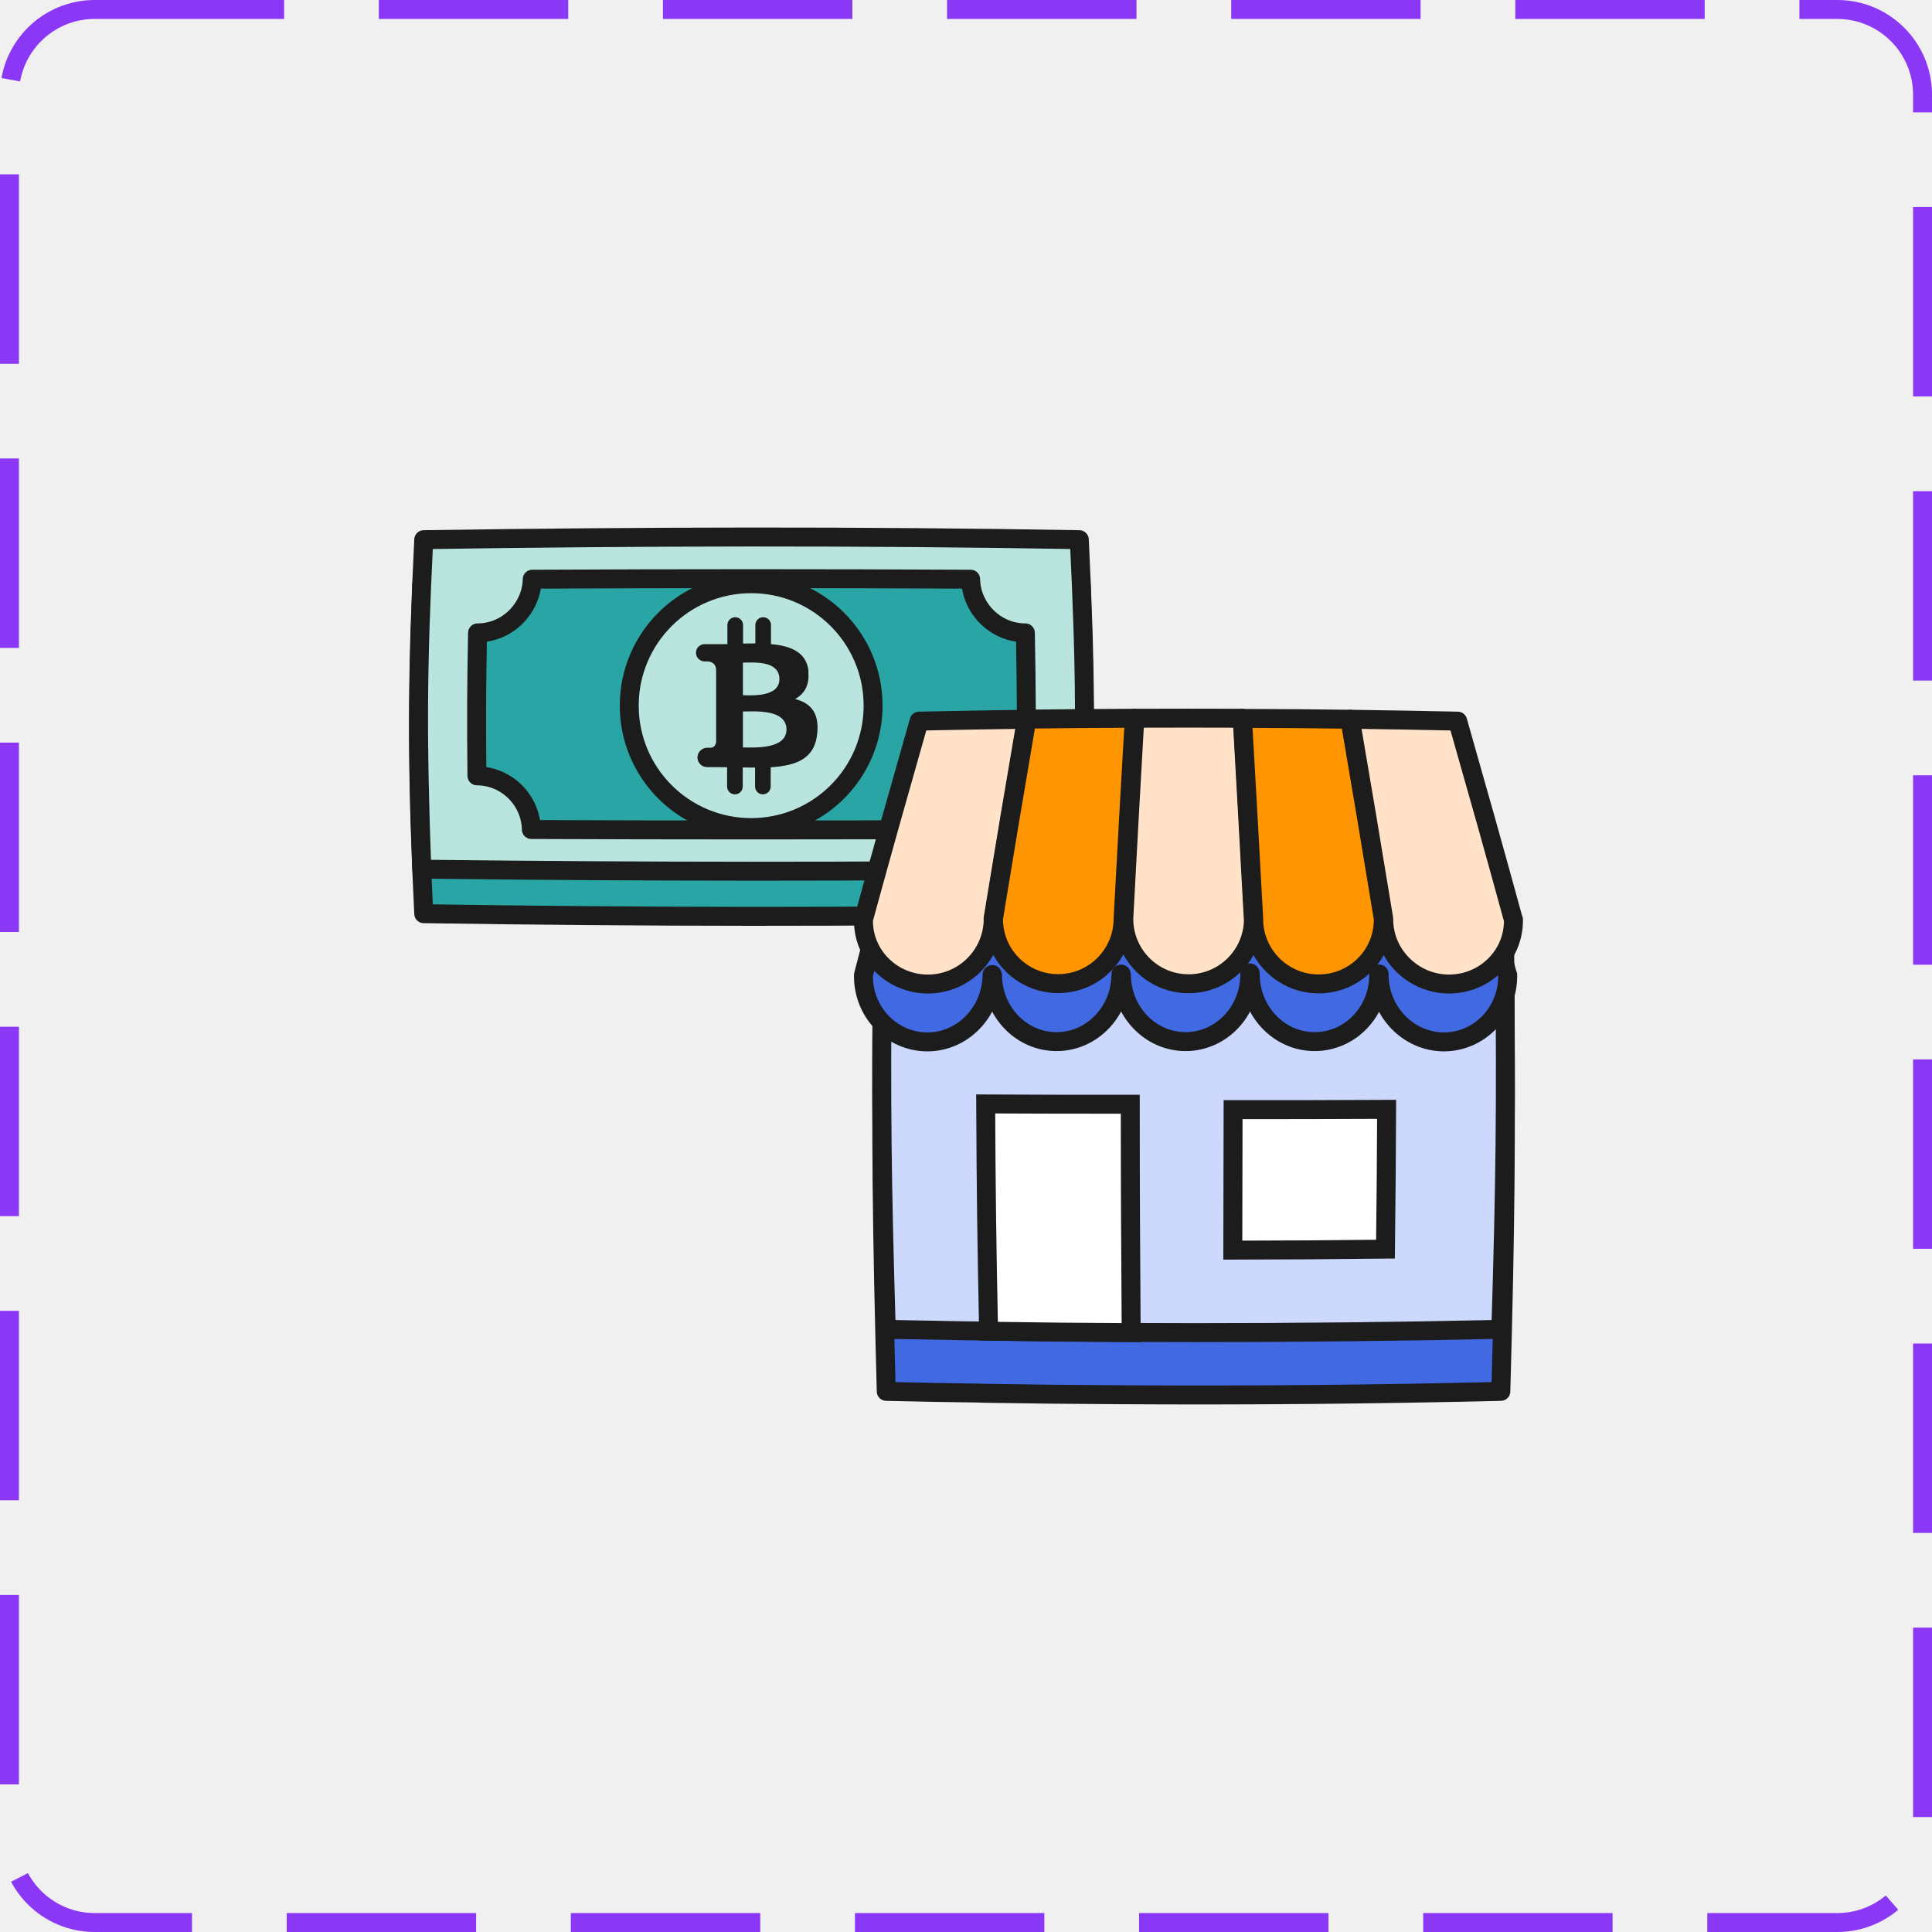
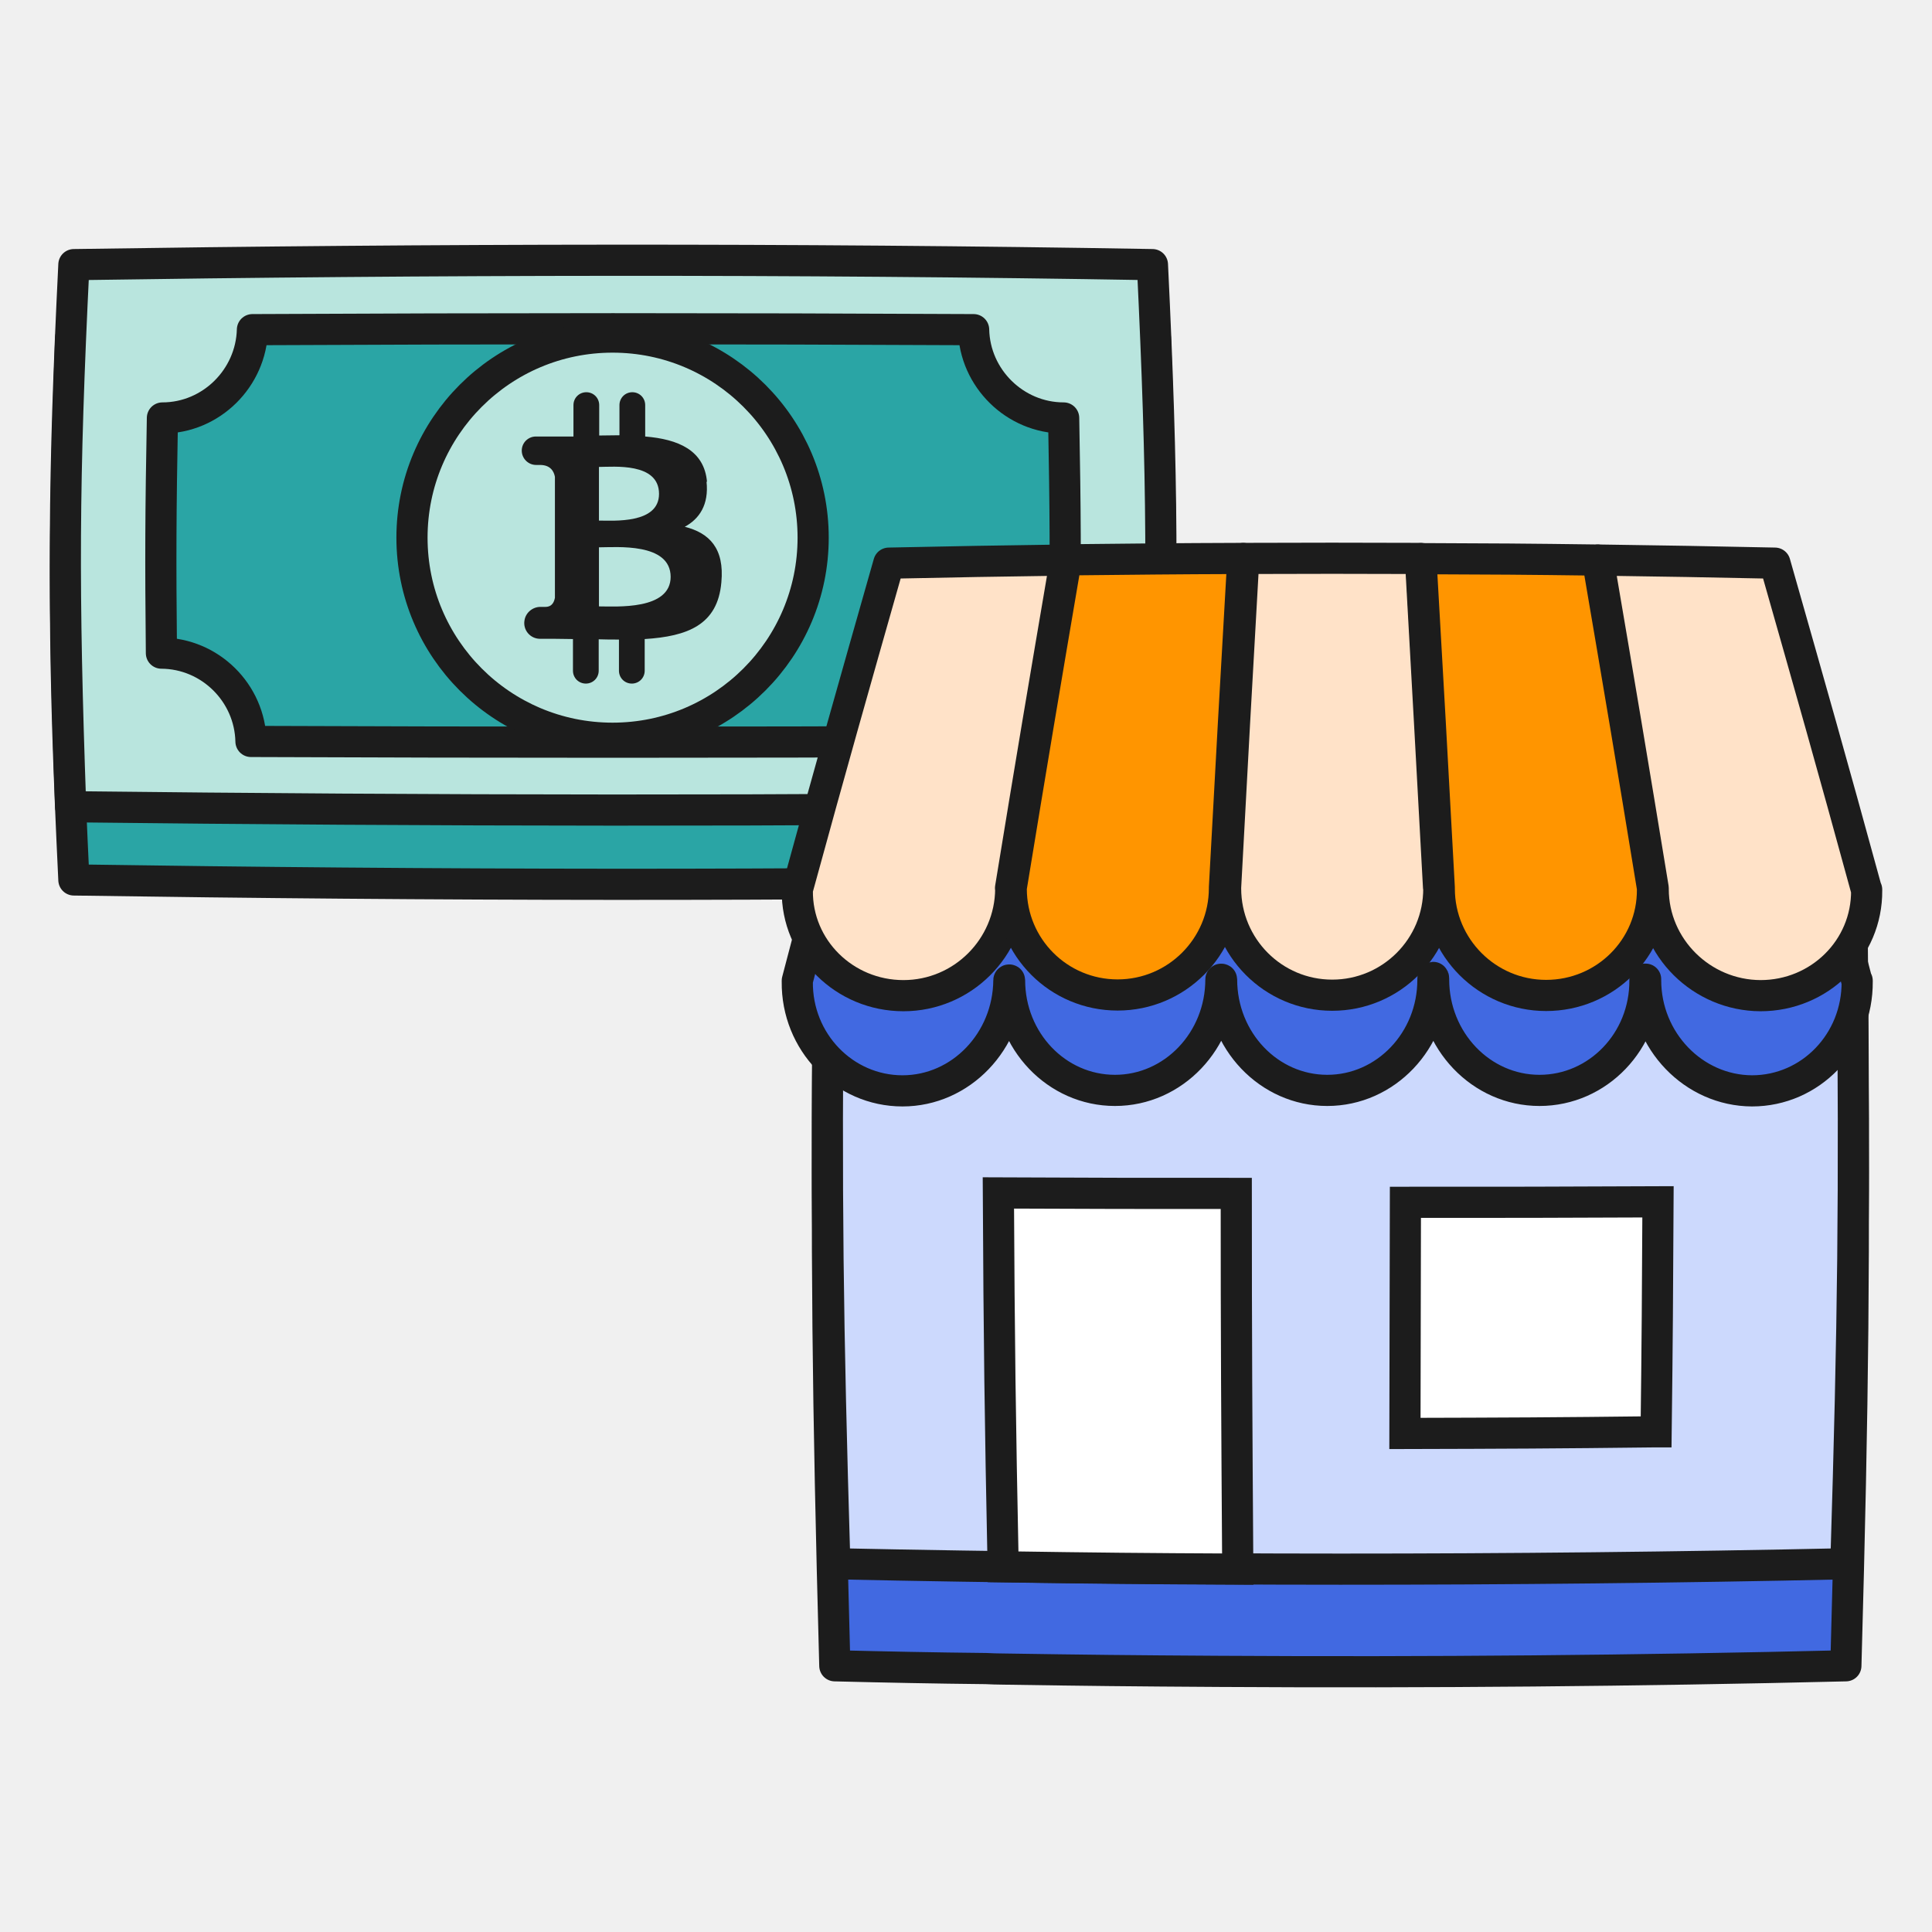
- <svg xmlns="http://www.w3.org/2000/svg" width="102" height="102" viewBox="0 0 102 102" fill="none">
-   <rect x="0.5" y="0.5" width="101" height="101" rx="4.5" stroke="#8A38F5" stroke-dasharray="10 5" />
-   <path d="M56.983 48.239C45.443 48.437 33.911 48.413 22.371 48.239C22.037 41.278 22.022 37.802 22.268 30.841C33.871 30.706 45.475 30.69 57.078 30.841C57.325 37.802 57.316 41.278 56.975 48.239H56.983Z" fill="#2AA5A5" stroke="#1C1C1C" stroke-linejoin="round" />
-   <path d="M57.079 45.889C45.475 46.04 33.871 46.024 22.268 45.889C22.022 38.929 22.03 35.452 22.371 28.492C33.911 28.317 45.443 28.293 56.983 28.492C57.317 35.452 57.333 38.929 57.087 45.889H57.079Z" fill="#B9E5DE" stroke="#1C1C1C" stroke-linejoin="round" />
-   <path d="M51.292 43.794C43.546 43.826 35.8 43.826 28.054 43.794C28.022 42.238 26.744 40.968 25.18 40.961C25.149 37.937 25.157 36.429 25.212 33.413C26.776 33.413 28.061 32.135 28.101 30.579C35.816 30.54 43.53 30.54 51.245 30.579C51.277 32.135 52.57 33.413 54.134 33.413C54.19 36.437 54.197 37.945 54.166 40.961C52.602 40.961 51.324 42.23 51.292 43.794Z" fill="#2AA5A5" stroke="#1C1C1C" stroke-linejoin="round" />
-   <path d="M39.658 43.691C43.214 43.691 46.095 40.81 46.095 37.254C46.095 33.698 43.214 30.817 39.658 30.817C36.102 30.817 33.221 33.698 33.221 37.254C33.221 40.81 36.102 43.691 39.658 43.691Z" fill="#B9E5DE" stroke="#1C1C1C" stroke-linejoin="round" />
-   <path d="M42.673 35.452C42.752 36.199 42.443 36.651 41.975 36.905C42.761 37.103 43.253 37.595 43.149 38.691C43.03 40.056 42.062 40.421 40.689 40.508V41.524C40.689 41.754 40.506 41.937 40.276 41.937C40.046 41.937 39.864 41.754 39.864 41.524V40.524C39.649 40.524 39.427 40.524 39.213 40.516V41.524C39.213 41.754 39.03 41.937 38.8 41.937C38.57 41.937 38.387 41.754 38.387 41.524V40.508C38.197 40.508 38.006 40.5 37.8 40.5H37.332C37.014 40.5 36.776 40.215 36.832 39.905C36.871 39.659 37.094 39.476 37.34 39.476C37.498 39.476 37.498 39.476 37.498 39.476C37.728 39.476 37.784 39.302 37.808 39.183V35.302C37.776 35.127 37.665 34.921 37.332 34.921H37.205C36.951 34.921 36.744 34.714 36.744 34.46C36.744 34.206 36.951 34.008 37.197 34.008H38.403V33C38.403 32.77 38.586 32.587 38.816 32.587C39.046 32.587 39.229 32.77 39.229 33V33.976C39.451 33.976 39.657 33.968 39.879 33.968V33C39.879 32.77 40.062 32.587 40.292 32.587C40.522 32.587 40.705 32.77 40.705 33V34.008C41.76 34.095 42.602 34.444 42.689 35.468L42.673 35.452ZM41.522 38.516C41.522 37.405 39.776 37.564 39.221 37.564V39.461C39.776 39.461 41.522 39.587 41.522 38.508V38.516ZM41.149 35.849C41.149 34.833 39.689 34.984 39.221 34.984V36.706C39.689 36.706 41.149 36.818 41.149 35.849Z" fill="#1C1C1C" />
-   <path d="M79.237 73.457C72.537 73.619 65.839 73.676 59.14 73.635C56.322 73.619 54.834 73.603 52.185 73.562C52.001 73.562 51.816 73.554 51.64 73.546C50.024 73.53 48.407 73.497 46.79 73.457C46.558 64.772 46.51 60.438 46.582 51.753C57.539 51.679 68.488 51.679 79.445 51.753C79.517 60.438 79.477 64.772 79.237 73.457Z" fill="#4169E1" stroke="#1C1C1C" stroke-linejoin="round" />
-   <path d="M79.237 70.183C68.424 70.417 57.603 70.409 46.79 70.183C46.558 62.374 46.51 58.466 46.582 50.65C57.539 50.584 68.488 50.584 79.445 50.65C79.517 58.466 79.477 62.367 79.237 70.183Z" fill="#CCD9FD" stroke="#1C1C1C" stroke-miterlimit="10" />
-   <path d="M79.584 51.463C78.451 47.124 77.859 44.947 76.674 40.585C74.423 40.538 67.664 40.444 65.413 40.436C65.413 40.491 65.413 40.546 65.421 40.609C65.406 40.554 65.398 40.499 65.391 40.436C63.141 40.428 62.015 40.428 59.772 40.436C59.772 40.483 59.75 40.53 59.742 40.585C59.742 40.538 59.742 40.491 59.75 40.436C57.499 40.444 56.374 40.46 54.131 40.483C54.116 40.593 54.086 40.68 54.063 40.782C54.078 40.68 54.093 40.585 54.116 40.483C51.865 40.515 50.74 40.538 48.497 40.585C47.312 44.955 46.719 47.132 45.586 51.471C45.586 51.471 45.586 51.494 45.586 51.502C45.564 53.435 47.087 55.007 48.962 55.007C50.838 55.007 52.361 53.412 52.376 51.455C52.376 51.447 52.398 51.447 52.398 51.455C52.398 53.404 53.906 54.992 55.781 54.992C57.657 54.992 59.18 53.396 59.18 51.431C59.18 51.423 59.202 51.423 59.202 51.431C59.202 53.396 60.717 54.992 62.593 54.992C64.468 54.992 65.991 53.396 65.984 51.431C65.984 51.423 65.984 51.408 65.984 51.4C65.984 51.361 66.006 51.353 66.006 51.4C66.006 51.4 66.006 51.423 66.006 51.431C66.006 53.396 67.529 54.992 69.404 54.992C71.28 54.992 72.803 53.412 72.788 51.455C72.788 51.447 72.788 51.423 72.788 51.423H72.81C72.81 51.431 72.81 51.447 72.81 51.455C72.81 53.404 74.348 54.999 76.224 55.007C78.099 55.007 79.614 53.443 79.599 51.502C79.599 51.494 79.599 51.478 79.599 51.471L79.584 51.463Z" fill="#4169E1" stroke="#1C1C1C" stroke-linejoin="round" />
-   <path d="M59.673 58.298C56.616 58.298 55.096 58.298 52.039 58.283C52.063 63.085 52.095 65.479 52.192 70.281C55.208 70.326 56.713 70.341 59.721 70.356C59.689 65.531 59.673 63.122 59.673 58.298Z" fill="white" stroke="#1C1C1C" stroke-miterlimit="10" />
-   <path d="M73.139 65.948C69.915 65.986 68.303 65.993 65.086 66.001C65.094 63.034 65.094 61.55 65.101 58.584C68.341 58.584 69.968 58.584 73.207 58.568C73.192 61.52 73.184 62.996 73.147 65.948H73.139Z" fill="white" stroke="#1C1C1C" stroke-miterlimit="10" />
-   <path d="M52.429 48.501C53.117 44.293 53.473 42.189 54.192 37.973C51.922 38.004 50.786 38.026 48.523 38.072C47.327 42.28 46.73 44.376 45.587 48.547C45.587 48.547 45.587 48.569 45.587 48.577C45.564 50.439 47.1 51.952 48.992 51.952C50.885 51.952 52.421 50.416 52.436 48.531C52.436 48.524 52.436 48.509 52.436 48.501H52.429Z" fill="#FFE2C8" stroke="#1C1C1C" stroke-linejoin="round" />
-   <path d="M59.294 48.479C59.521 44.255 59.642 42.144 59.884 37.92C57.614 37.928 56.478 37.943 54.215 37.966C53.496 42.181 53.141 44.293 52.452 48.494C52.452 48.494 52.452 48.516 52.452 48.524C52.452 50.401 53.973 51.93 55.865 51.93C57.757 51.93 59.294 50.393 59.294 48.501C59.294 48.494 59.294 48.479 59.294 48.471V48.479Z" fill="#FF9500" stroke="#1C1C1C" stroke-linejoin="round" />
-   <path d="M66.165 48.479C65.938 44.255 65.817 42.144 65.583 37.92C63.312 37.913 62.177 37.913 59.914 37.92C59.672 42.144 59.558 44.255 59.331 48.479C59.331 48.479 59.331 48.501 59.331 48.509C59.331 50.401 60.86 51.937 62.752 51.937C64.644 51.937 66.181 50.401 66.173 48.509C66.173 48.501 66.173 48.486 66.173 48.479H66.165Z" fill="#FFE2C8" stroke="#1C1C1C" stroke-linejoin="round" />
-   <path d="M73.03 48.501C72.341 44.293 71.986 42.189 71.267 37.973C68.996 37.943 67.861 37.935 65.598 37.928C65.84 42.151 65.961 44.263 66.188 48.486C66.188 48.486 66.188 48.509 66.188 48.516C66.188 50.408 67.725 51.945 69.617 51.945C71.509 51.945 73.045 50.423 73.03 48.539C73.03 48.531 73.03 48.516 73.03 48.509V48.501Z" fill="#FF9500" stroke="#1C1C1C" stroke-linejoin="round" />
-   <path d="M79.895 48.547C78.752 44.369 78.154 42.272 76.959 38.072C74.688 38.026 73.553 38.004 71.29 37.973C72.009 42.189 72.365 44.3 73.053 48.501C73.053 48.501 73.053 48.524 73.053 48.531C73.053 50.408 74.605 51.945 76.497 51.952C78.389 51.952 79.918 50.446 79.903 48.577C79.903 48.569 79.903 48.554 79.903 48.547H79.895Z" fill="#FFE2C8" stroke="#1C1C1C" stroke-linejoin="round" />
+ <svg xmlns="http://www.w3.org/2000/svg" width="62" height="62" viewBox="0 0 62 62" fill="none">
+   <g clip-path="url(#clip0_18011_6818)">
+     <path d="M36.983 28.239C25.443 28.437 13.911 28.413 2.371 28.239C2.037 21.278 2.022 17.802 2.268 10.841C13.871 10.706 25.475 10.69 37.078 10.841C37.325 17.802 37.316 21.278 36.975 28.239H36.983Z" fill="#2AA5A5" stroke="#1C1C1C" stroke-linejoin="round" />
+     <path d="M37.079 25.889C25.475 26.04 13.871 26.024 2.268 25.889C2.022 18.929 2.03 15.452 2.371 8.492C13.911 8.317 25.443 8.293 36.983 8.492C37.317 15.452 37.333 18.929 37.087 25.889H37.079Z" fill="#B9E5DE" stroke="#1C1C1C" stroke-linejoin="round" />
+     <path d="M31.293 23.794C23.546 23.826 15.8 23.826 8.054 23.794C8.022 22.238 6.744 20.968 5.18 20.96C5.149 17.937 5.157 16.429 5.212 13.413C6.776 13.413 8.061 12.135 8.101 10.579C15.816 10.54 23.53 10.54 31.245 10.579C31.277 12.135 32.57 13.413 34.134 13.413C34.19 16.436 34.197 17.945 34.166 20.96C32.602 20.96 31.324 22.23 31.293 23.794Z" fill="#2AA5A5" stroke="#1C1C1C" stroke-linejoin="round" />
+     <path d="M19.658 23.691C23.214 23.691 26.095 20.81 26.095 17.254C26.095 13.698 23.214 10.817 19.658 10.817C16.102 10.817 13.221 13.698 13.221 17.254C13.221 20.81 16.102 23.691 19.658 23.691Z" fill="#B9E5DE" stroke="#1C1C1C" stroke-linejoin="round" />
+     <path d="M22.673 15.452C22.753 16.198 22.443 16.651 21.975 16.905C22.761 17.103 23.253 17.595 23.149 18.691C23.03 20.056 22.062 20.421 20.689 20.508V21.524C20.689 21.754 20.506 21.937 20.276 21.937C20.046 21.937 19.863 21.754 19.863 21.524V20.524C19.649 20.524 19.427 20.524 19.213 20.516V21.524C19.213 21.754 19.03 21.937 18.8 21.937C18.57 21.937 18.387 21.754 18.387 21.524V20.508C18.197 20.508 18.006 20.5 17.8 20.5H17.332C17.014 20.5 16.776 20.215 16.832 19.905C16.871 19.659 17.094 19.476 17.34 19.476C17.498 19.476 17.498 19.476 17.498 19.476C17.729 19.476 17.784 19.302 17.808 19.183V15.302C17.776 15.127 17.665 14.921 17.332 14.921H17.205C16.951 14.921 16.744 14.714 16.744 14.46C16.744 14.206 16.951 14.008 17.197 14.008H18.403V13C18.403 12.77 18.586 12.587 18.816 12.587C19.046 12.587 19.229 12.77 19.229 13V13.976C19.451 13.976 19.657 13.968 19.879 13.968V13C19.879 12.77 20.062 12.587 20.292 12.587C20.522 12.587 20.705 12.77 20.705 13V14.008C21.76 14.095 22.602 14.444 22.689 15.468L22.673 15.452ZM21.522 18.516C21.522 17.405 19.776 17.564 19.221 17.564V19.46C19.776 19.46 21.522 19.587 21.522 18.508V18.516ZM21.149 15.849C21.149 14.833 19.689 14.984 19.221 14.984V16.706C19.689 16.706 21.149 16.818 21.149 15.849Z" fill="#1C1C1C" />
+     <path d="M59.236 53.457C52.538 53.619 45.839 53.676 39.14 53.636C36.322 53.619 34.834 53.603 32.185 53.562C32.001 53.562 31.816 53.554 31.64 53.546C30.024 53.53 28.407 53.497 26.79 53.457C26.558 44.772 26.51 40.438 26.582 31.753C37.539 31.68 48.488 31.68 59.445 31.753C59.517 40.438 59.477 44.772 59.236 53.457Z" fill="#4169E1" stroke="#1C1C1C" stroke-linejoin="round" />
+     <path d="M59.236 50.183C48.424 50.417 37.603 50.41 26.79 50.183C26.558 42.374 26.51 38.466 26.582 30.65C37.539 30.584 48.488 30.584 59.445 30.65C59.517 38.466 59.477 42.367 59.236 50.183Z" fill="#CCD9FD" stroke="#1C1C1C" stroke-miterlimit="10" />
+     <path d="M59.584 31.463C58.452 27.124 57.859 24.947 56.674 20.585C54.423 20.538 47.664 20.444 45.413 20.436C45.413 20.491 45.413 20.546 45.421 20.609C45.406 20.554 45.398 20.499 45.391 20.436C43.141 20.428 42.015 20.428 39.772 20.436C39.772 20.483 39.75 20.53 39.742 20.585C39.742 20.538 39.742 20.491 39.75 20.436C37.499 20.444 36.374 20.46 34.131 20.483C34.116 20.593 34.086 20.68 34.063 20.782C34.078 20.68 34.093 20.585 34.116 20.483C31.865 20.515 30.74 20.538 28.497 20.585C27.312 24.955 26.719 27.132 25.586 31.471C25.586 31.471 25.586 31.494 25.586 31.502C25.564 33.435 27.087 35.007 28.962 35.007C30.838 35.007 32.361 33.412 32.376 31.455C32.376 31.447 32.398 31.447 32.398 31.455C32.398 33.404 33.906 34.992 35.781 34.992C37.657 34.992 39.18 33.396 39.18 31.431C39.18 31.423 39.202 31.423 39.202 31.431C39.202 33.396 40.717 34.992 42.593 34.992C44.468 34.992 45.991 33.396 45.984 31.431C45.984 31.423 45.984 31.408 45.984 31.4C45.984 31.36 46.006 31.353 46.006 31.4C46.006 31.4 46.006 31.423 46.006 31.431C46.006 33.396 47.529 34.992 49.404 34.992C51.28 34.992 52.803 33.412 52.788 31.455C52.788 31.447 52.788 31.423 52.788 31.423H52.81C52.81 31.431 52.81 31.447 52.81 31.455C52.81 33.404 54.348 34.999 56.224 35.007C58.099 35.007 59.614 33.443 59.599 31.502C59.599 31.494 59.599 31.478 59.599 31.471L59.584 31.463Z" fill="#4169E1" stroke="#1C1C1C" stroke-linejoin="round" />
+     <path d="M39.673 38.298C36.616 38.298 35.096 38.298 32.039 38.283C32.063 43.085 32.095 45.479 32.192 50.281C35.208 50.326 36.713 50.341 39.721 50.355C39.689 45.531 39.673 43.122 39.673 38.298Z" fill="white" stroke="#1C1C1C" stroke-miterlimit="10" />
+     <path d="M53.139 45.948C49.915 45.986 48.303 45.993 45.086 46.001C45.094 43.034 45.094 41.55 45.101 38.584C48.341 38.584 49.968 38.584 53.207 38.568C53.192 41.52 53.184 42.996 53.147 45.948H53.139Z" fill="white" stroke="#1C1C1C" stroke-miterlimit="10" />
+     <path d="M32.429 28.501C33.117 24.293 33.473 22.189 34.192 17.973C31.922 18.003 30.786 18.026 28.523 18.072C27.327 22.28 26.73 24.376 25.587 28.547C25.587 28.547 25.587 28.569 25.587 28.577C25.564 30.439 27.1 31.952 28.992 31.952C30.885 31.952 32.421 30.416 32.436 28.531C32.436 28.524 32.436 28.509 32.436 28.501H32.429Z" fill="#FFE2C8" stroke="#1C1C1C" stroke-linejoin="round" />
+     <path d="M39.294 28.479C39.521 24.255 39.642 22.144 39.884 17.921C37.614 17.928 36.478 17.943 34.215 17.966C33.496 22.182 33.141 24.293 32.452 28.494C32.452 28.494 32.452 28.516 32.452 28.524C32.452 30.401 33.973 31.93 35.865 31.93C37.757 31.93 39.294 30.393 39.294 28.501C39.294 28.494 39.294 28.479 39.294 28.471V28.479Z" fill="#FF9500" stroke="#1C1C1C" stroke-linejoin="round" />
+     <path d="M46.165 28.479C45.938 24.255 45.817 22.144 45.583 17.921C43.312 17.913 42.177 17.913 39.914 17.921C39.672 22.144 39.558 24.255 39.331 28.479C39.331 28.479 39.331 28.501 39.331 28.509C39.331 30.401 40.86 31.937 42.752 31.937C44.644 31.937 46.181 30.401 46.173 28.509C46.173 28.501 46.173 28.486 46.173 28.479H46.165Z" fill="#FFE2C8" stroke="#1C1C1C" stroke-linejoin="round" />
+     <path d="M53.03 28.501C52.342 24.293 51.986 22.189 51.267 17.973C48.996 17.943 47.861 17.935 45.598 17.928C45.84 22.151 45.961 24.263 46.188 28.486C46.188 28.486 46.188 28.509 46.188 28.516C46.188 30.408 47.725 31.945 49.617 31.945C51.509 31.945 53.045 30.424 53.03 28.539C53.03 28.531 53.03 28.516 53.03 28.509V28.501Z" fill="#FF9500" stroke="#1C1C1C" stroke-linejoin="round" />
+     <path d="M59.895 28.547C58.752 24.369 58.154 22.272 56.959 18.072C54.688 18.026 53.553 18.003 51.29 17.973C52.009 22.189 52.364 24.3 53.053 28.501C53.053 28.501 53.053 28.524 53.053 28.531C53.053 30.408 54.605 31.945 56.497 31.952C58.389 31.952 59.918 30.446 59.903 28.577C59.903 28.569 59.903 28.554 59.903 28.547H59.895Z" fill="#FFE2C8" stroke="#1C1C1C" stroke-linejoin="round" />
+   </g>
+   <defs>
+     <clipPath id="clip0_18011_6818">
+       <rect width="62" height="62" rx="5" fill="white" />
+     </clipPath>
+   </defs>
</svg>
